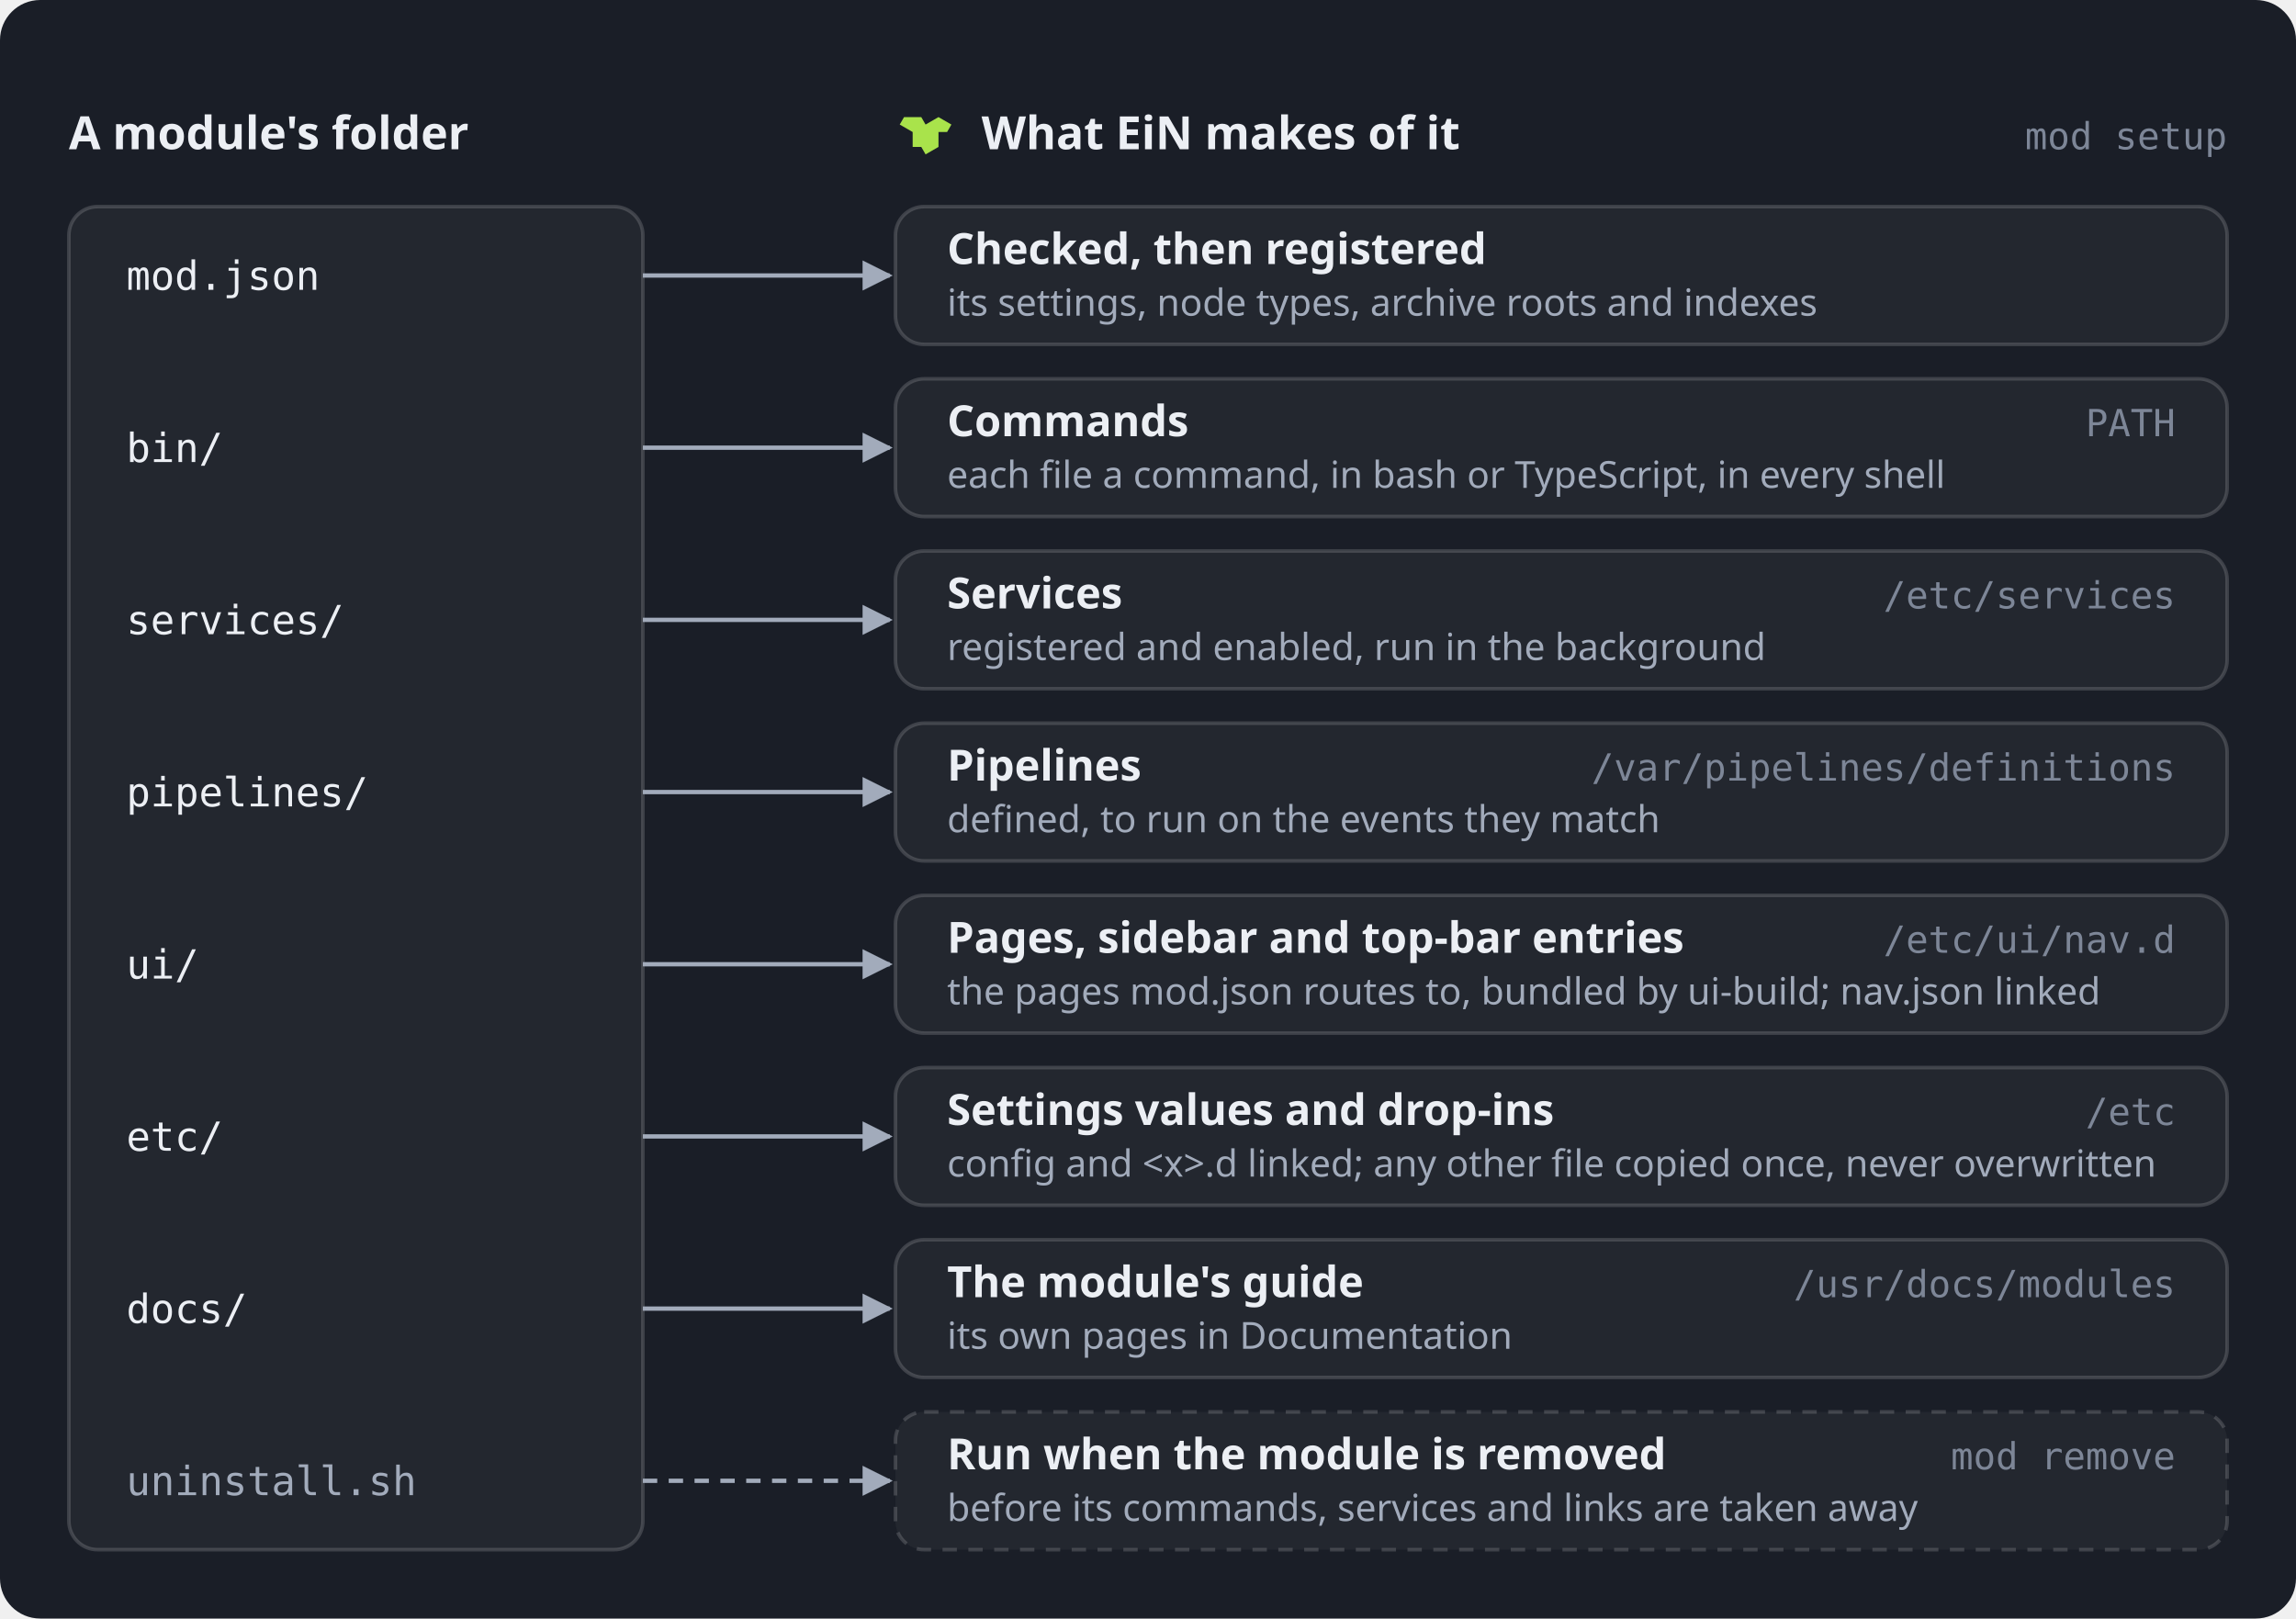
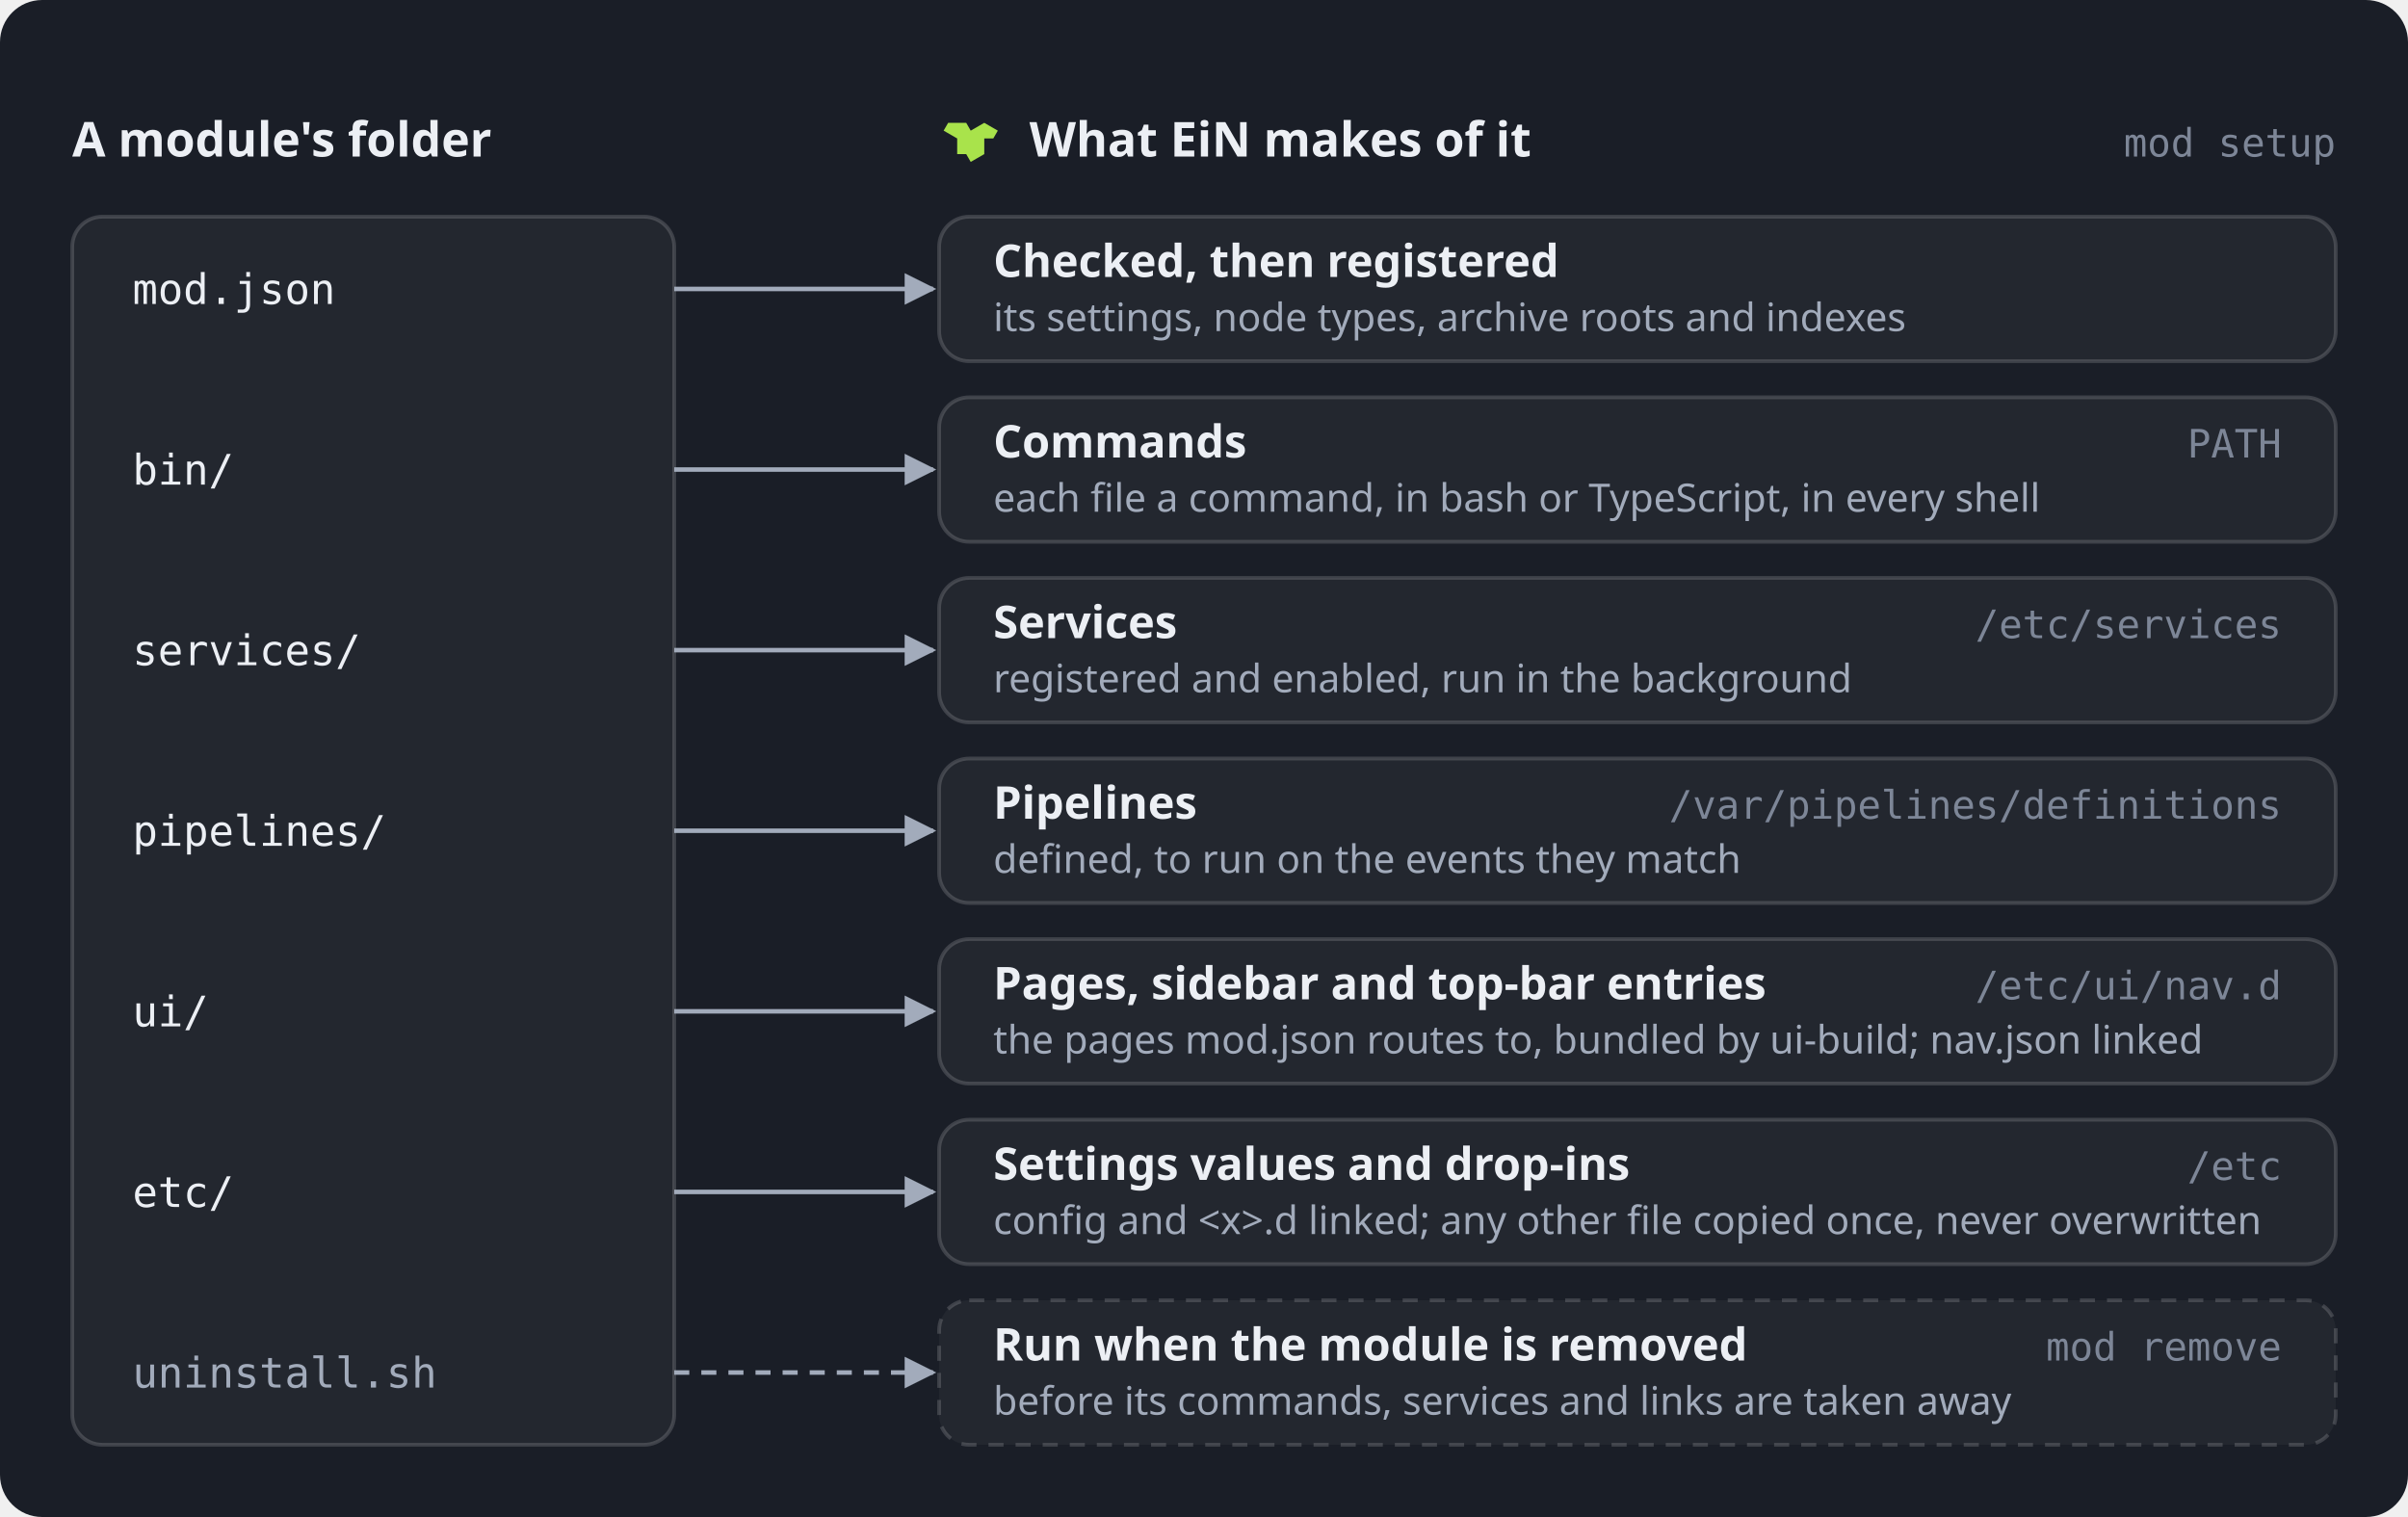
- <svg xmlns="http://www.w3.org/2000/svg" viewBox="0 0 800 564" width="800" height="564">
+ <svg xmlns="http://www.w3.org/2000/svg" viewBox="0 0 800 504" width="800" height="504">
  <defs>
    <marker id="module-arrow" viewBox="0 0 10 10" refX="9" refY="5" markerWidth="7" markerHeight="7" orient="auto-start-reverse">
      <path d="M0,0 L10,5 L0,10 z" fill="#a2abbb" />
    </marker>
  </defs>
-   <rect width="800" height="564" rx="14" fill="#1a1e27" />
+   <rect width="800" height="504" rx="14" fill="#1a1e27" />
  <text x="24" y="52" font-family="Familjen Grotesk, ui-sans-serif, system-ui, sans-serif" font-size="16" font-weight="600" fill="#eceff4">A module's folder</text>
  <polygon points="0,0 -1.5,-.866 -1,-1.732 1,-1.732 1.5,-.866 3,-1.732 4.5,-.866 4,0 3,0 3,1.732 1.5,2.598 1,1.732 0,1.732" transform="translate(318 46) scale(3)" fill="#a9e34b" />
  <text x="342" y="52" font-family="Familjen Grotesk, ui-sans-serif, system-ui, sans-serif" font-size="16" font-weight="600" fill="#eceff4">What EiN makes of it</text>
  <text x="776" y="52" text-anchor="end" font-family="Fragment Mono, ui-monospace, monospace" font-size="13" fill="#7d8697">mod setup</text>
-   <rect x="24" y="72" width="200" height="468" rx="10" fill="#ffffff" fill-opacity="0.04" stroke="#ffffff" stroke-opacity="0.16" stroke-width="1.25" />
+   <rect x="24" y="72" width="200" height="408" rx="10" fill="#ffffff" fill-opacity="0.04" stroke="#ffffff" stroke-opacity="0.16" stroke-width="1.25" />
  <text font-family="Fragment Mono, ui-monospace, monospace" font-size="14" fill="#eceff4">
    <tspan x="44" y="101">mod.json</tspan>
    <tspan x="44" y="161">bin/</tspan>
    <tspan x="44" y="221">services/</tspan>
    <tspan x="44" y="281">pipelines/</tspan>
    <tspan x="44" y="341">ui/</tspan>
    <tspan x="44" y="401">etc/</tspan>
-     <tspan x="44" y="461">docs/</tspan>
  </text>
-   <text x="44" y="521" font-family="Fragment Mono, ui-monospace, monospace" font-size="14" fill="#a2abbb">uninstall.sh</text>
+   <text x="44" y="461" font-family="Fragment Mono, ui-monospace, monospace" font-size="14" fill="#a2abbb">uninstall.sh</text>
  <line x1="224" y1="96" x2="310" y2="96" stroke="#a2abbb" stroke-width="1.5" marker-end="url(#module-arrow)" />
  <rect x="312" y="72" width="464" height="48" rx="10" fill="#ffffff" fill-opacity="0.04" stroke="#ffffff" stroke-opacity="0.16" stroke-width="1.25" />
  <text x="330" y="92" font-family="Familjen Grotesk, ui-sans-serif, system-ui, sans-serif" font-size="15" font-weight="600" fill="#eceff4">Checked, then registered</text>
  <text x="330" y="110" font-family="Familjen Grotesk, ui-sans-serif, system-ui, sans-serif" font-size="13" fill="#a2abbb">its settings, node types, archive roots and indexes</text>
  <line x1="224" y1="156" x2="310" y2="156" stroke="#a2abbb" stroke-width="1.5" marker-end="url(#module-arrow)" />
  <rect x="312" y="132" width="464" height="48" rx="10" fill="#ffffff" fill-opacity="0.04" stroke="#ffffff" stroke-opacity="0.16" stroke-width="1.25" />
  <text x="330" y="152" font-family="Familjen Grotesk, ui-sans-serif, system-ui, sans-serif" font-size="15" font-weight="600" fill="#eceff4">Commands</text>
  <text x="758" y="152" text-anchor="end" font-family="Fragment Mono, ui-monospace, monospace" font-size="13" fill="#7d8697">PATH</text>
  <text x="330" y="170" font-family="Familjen Grotesk, ui-sans-serif, system-ui, sans-serif" font-size="13" fill="#a2abbb">each file a command, in bash or TypeScript, in every shell</text>
  <line x1="224" y1="216" x2="310" y2="216" stroke="#a2abbb" stroke-width="1.5" marker-end="url(#module-arrow)" />
  <rect x="312" y="192" width="464" height="48" rx="10" fill="#ffffff" fill-opacity="0.04" stroke="#ffffff" stroke-opacity="0.16" stroke-width="1.25" />
  <text x="330" y="212" font-family="Familjen Grotesk, ui-sans-serif, system-ui, sans-serif" font-size="15" font-weight="600" fill="#eceff4">Services</text>
  <text x="758" y="212" text-anchor="end" font-family="Fragment Mono, ui-monospace, monospace" font-size="13" fill="#7d8697">/etc/services</text>
  <text x="330" y="230" font-family="Familjen Grotesk, ui-sans-serif, system-ui, sans-serif" font-size="13" fill="#a2abbb">registered and enabled, run in the background</text>
  <line x1="224" y1="276" x2="310" y2="276" stroke="#a2abbb" stroke-width="1.5" marker-end="url(#module-arrow)" />
  <rect x="312" y="252" width="464" height="48" rx="10" fill="#ffffff" fill-opacity="0.04" stroke="#ffffff" stroke-opacity="0.16" stroke-width="1.25" />
  <text x="330" y="272" font-family="Familjen Grotesk, ui-sans-serif, system-ui, sans-serif" font-size="15" font-weight="600" fill="#eceff4">Pipelines</text>
  <text x="758" y="272" text-anchor="end" font-family="Fragment Mono, ui-monospace, monospace" font-size="13" fill="#7d8697">/var/pipelines/definitions</text>
  <text x="330" y="290" font-family="Familjen Grotesk, ui-sans-serif, system-ui, sans-serif" font-size="13" fill="#a2abbb">defined, to run on the events they match</text>
  <line x1="224" y1="336" x2="310" y2="336" stroke="#a2abbb" stroke-width="1.5" marker-end="url(#module-arrow)" />
  <rect x="312" y="312" width="464" height="48" rx="10" fill="#ffffff" fill-opacity="0.04" stroke="#ffffff" stroke-opacity="0.16" stroke-width="1.25" />
  <text x="330" y="332" font-family="Familjen Grotesk, ui-sans-serif, system-ui, sans-serif" font-size="15" font-weight="600" fill="#eceff4">Pages, sidebar and top-bar entries</text>
  <text x="758" y="332" text-anchor="end" font-family="Fragment Mono, ui-monospace, monospace" font-size="13" fill="#7d8697">/etc/ui/nav.d</text>
  <text x="330" y="350" font-family="Familjen Grotesk, ui-sans-serif, system-ui, sans-serif" font-size="13" fill="#a2abbb">the pages mod.json routes to, bundled by ui-build; nav.json linked</text>
  <line x1="224" y1="396" x2="310" y2="396" stroke="#a2abbb" stroke-width="1.5" marker-end="url(#module-arrow)" />
  <rect x="312" y="372" width="464" height="48" rx="10" fill="#ffffff" fill-opacity="0.04" stroke="#ffffff" stroke-opacity="0.16" stroke-width="1.25" />
  <text x="330" y="392" font-family="Familjen Grotesk, ui-sans-serif, system-ui, sans-serif" font-size="15" font-weight="600" fill="#eceff4">Settings values and drop-ins</text>
  <text x="758" y="392" text-anchor="end" font-family="Fragment Mono, ui-monospace, monospace" font-size="13" fill="#7d8697">/etc</text>
  <text x="330" y="410" font-family="Familjen Grotesk, ui-sans-serif, system-ui, sans-serif" font-size="13" fill="#a2abbb">config and &lt;x&gt;.d linked; any other file copied once, never overwritten</text>
-   <line x1="224" y1="456" x2="310" y2="456" stroke="#a2abbb" stroke-width="1.5" marker-end="url(#module-arrow)" />
-   <rect x="312" y="432" width="464" height="48" rx="10" fill="#ffffff" fill-opacity="0.04" stroke="#ffffff" stroke-opacity="0.16" stroke-width="1.25" />
-   <text x="330" y="452" font-family="Familjen Grotesk, ui-sans-serif, system-ui, sans-serif" font-size="15" font-weight="600" fill="#eceff4">The module's guide</text>
-   <text x="758" y="452" text-anchor="end" font-family="Fragment Mono, ui-monospace, monospace" font-size="13" fill="#7d8697">/usr/docs/modules</text>
-   <text x="330" y="470" font-family="Familjen Grotesk, ui-sans-serif, system-ui, sans-serif" font-size="13" fill="#a2abbb">its own pages in Documentation</text>
-   <line x1="224" y1="516" x2="310" y2="516" stroke="#a2abbb" stroke-width="1.5" stroke-dasharray="5 4" marker-end="url(#module-arrow)" />
-   <rect x="312" y="492" width="464" height="48" rx="10" fill="#ffffff" fill-opacity="0.04" stroke="#ffffff" stroke-opacity="0.16" stroke-width="1.25" stroke-dasharray="5 4" />
-   <text x="330" y="512" font-family="Familjen Grotesk, ui-sans-serif, system-ui, sans-serif" font-size="15" font-weight="600" fill="#eceff4">Run when the module is removed</text>
-   <text x="758" y="512" text-anchor="end" font-family="Fragment Mono, ui-monospace, monospace" font-size="13" fill="#7d8697">mod remove</text>
-   <text x="330" y="530" font-family="Familjen Grotesk, ui-sans-serif, system-ui, sans-serif" font-size="13" fill="#a2abbb">before its commands, services and links are taken away</text>
+   <line x1="224" y1="456" x2="310" y2="456" stroke="#a2abbb" stroke-width="1.5" stroke-dasharray="5 4" marker-end="url(#module-arrow)" />
+   <rect x="312" y="432" width="464" height="48" rx="10" fill="#ffffff" fill-opacity="0.04" stroke="#ffffff" stroke-opacity="0.16" stroke-width="1.25" stroke-dasharray="5 4" />
+   <text x="330" y="452" font-family="Familjen Grotesk, ui-sans-serif, system-ui, sans-serif" font-size="15" font-weight="600" fill="#eceff4">Run when the module is removed</text>
+   <text x="758" y="452" text-anchor="end" font-family="Fragment Mono, ui-monospace, monospace" font-size="13" fill="#7d8697">mod remove</text>
+   <text x="330" y="470" font-family="Familjen Grotesk, ui-sans-serif, system-ui, sans-serif" font-size="13" fill="#a2abbb">before its commands, services and links are taken away</text>
</svg>
